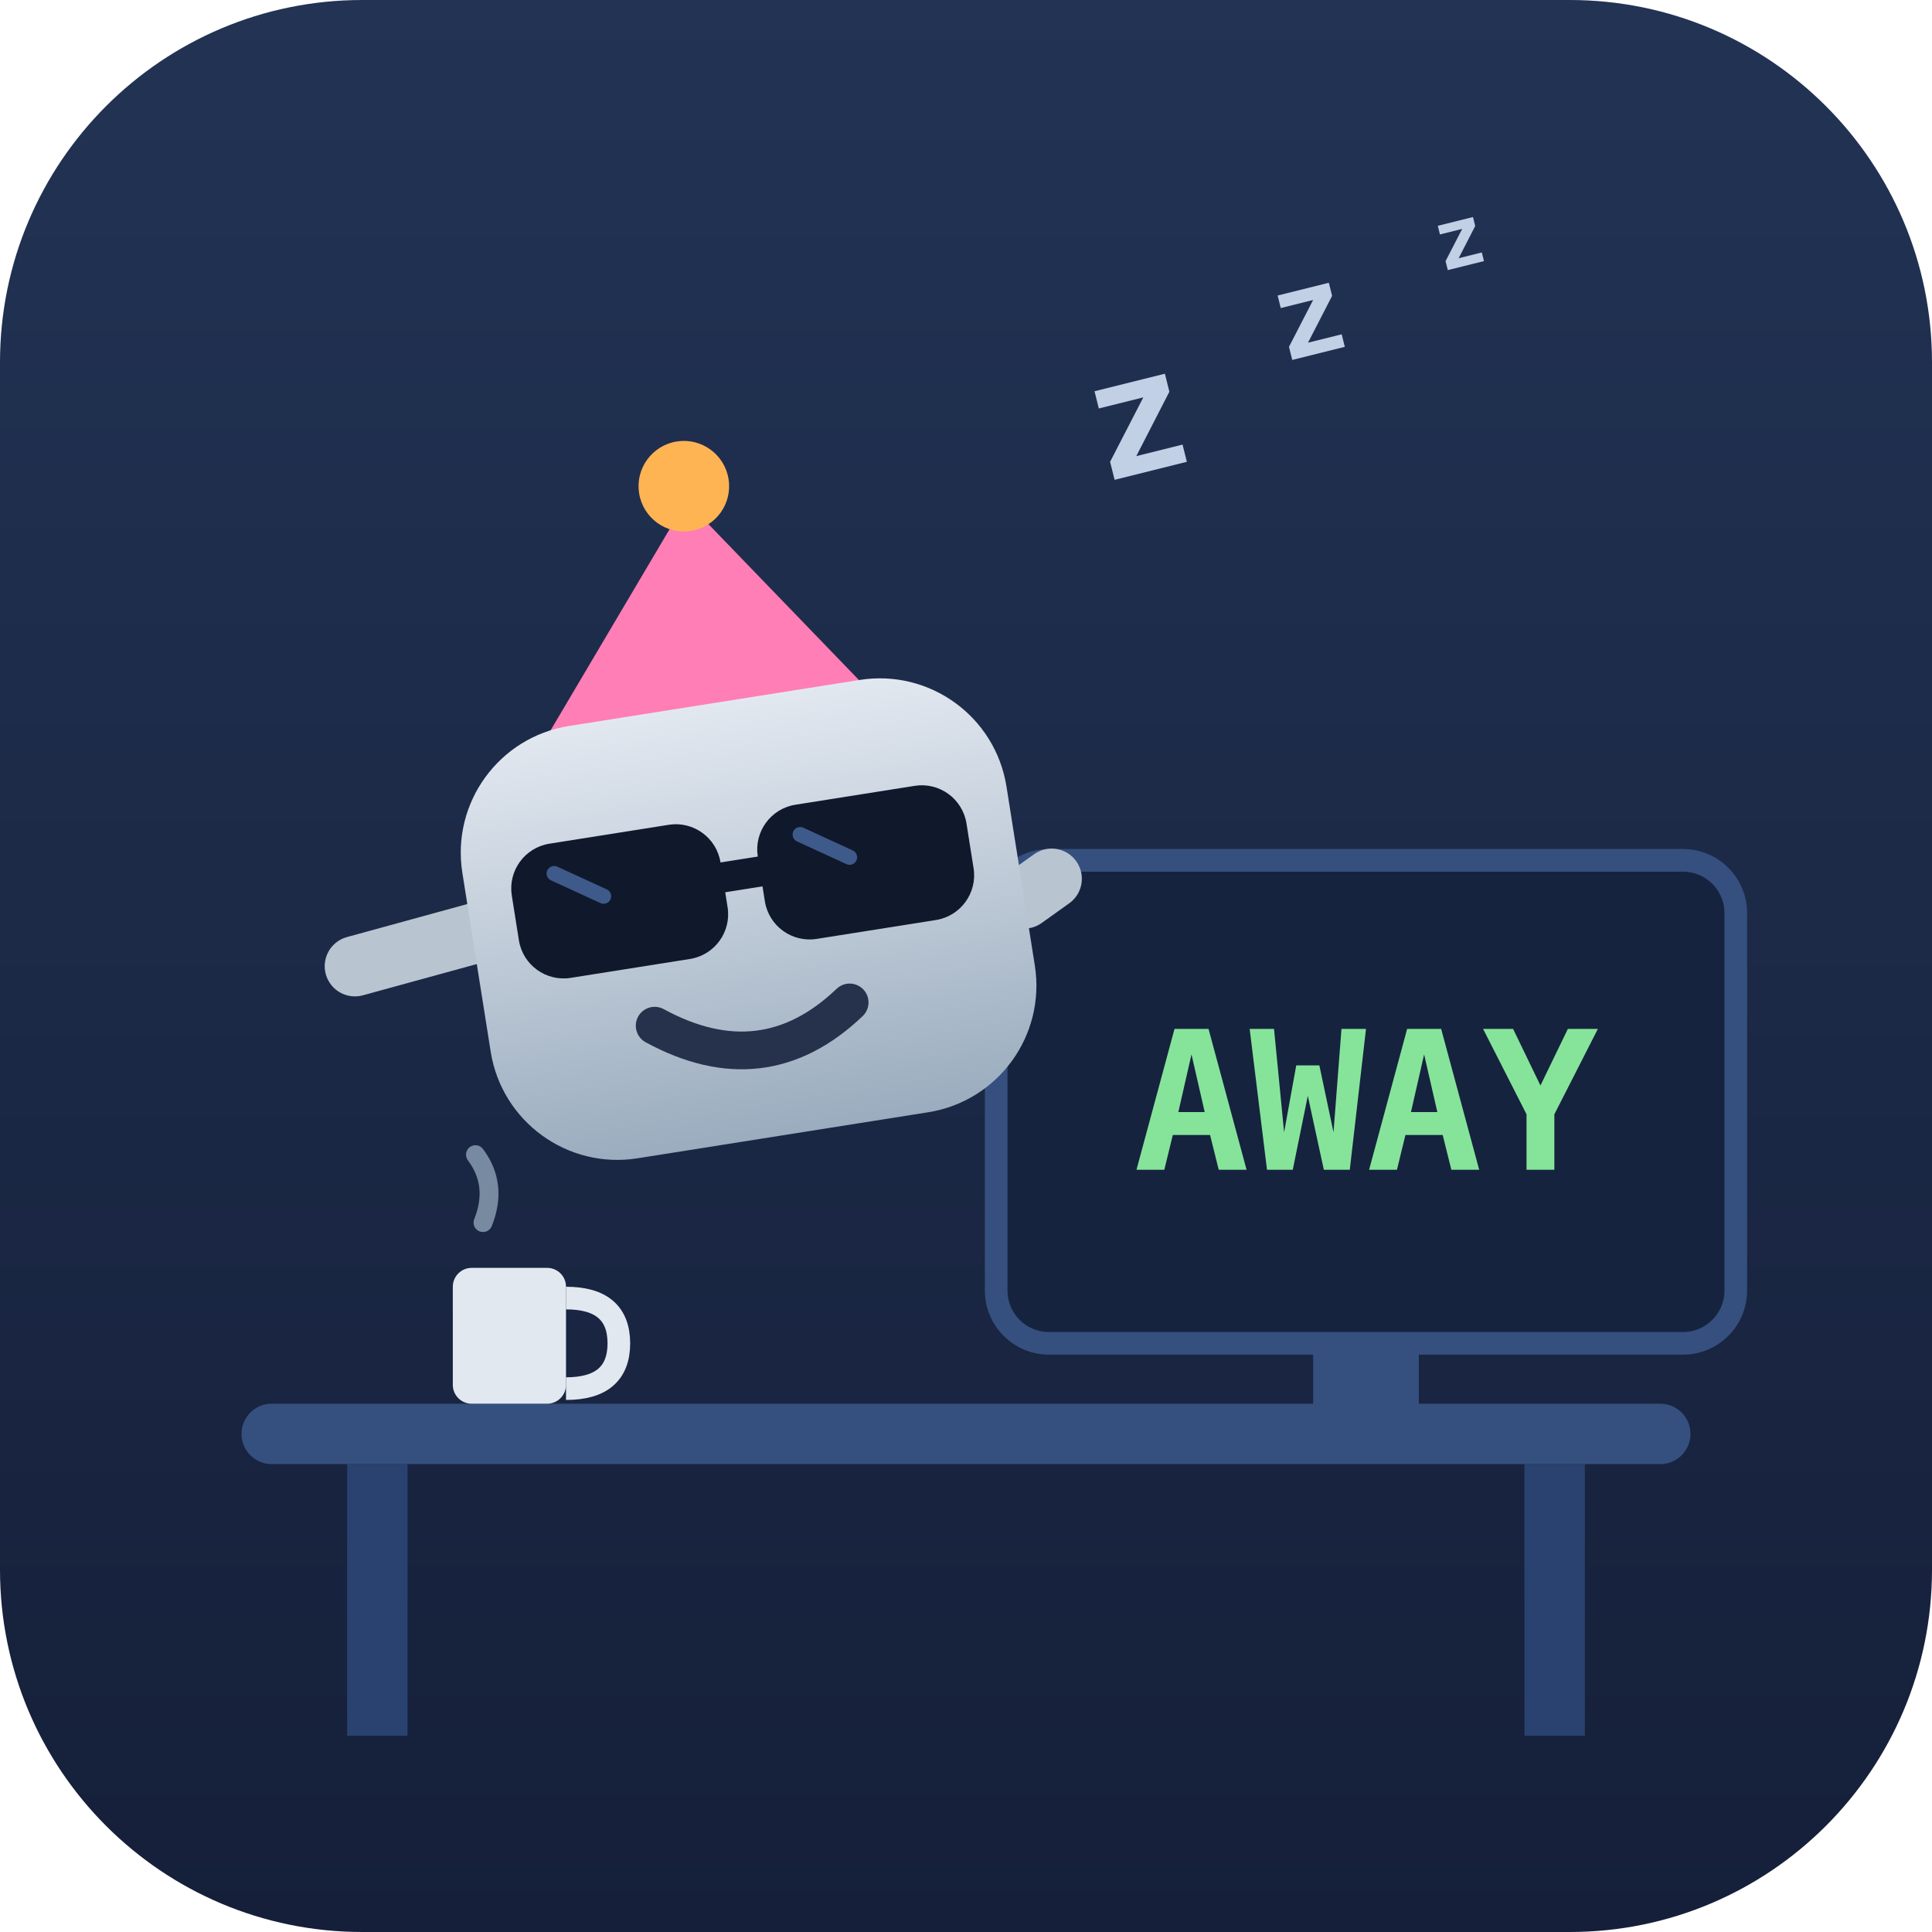
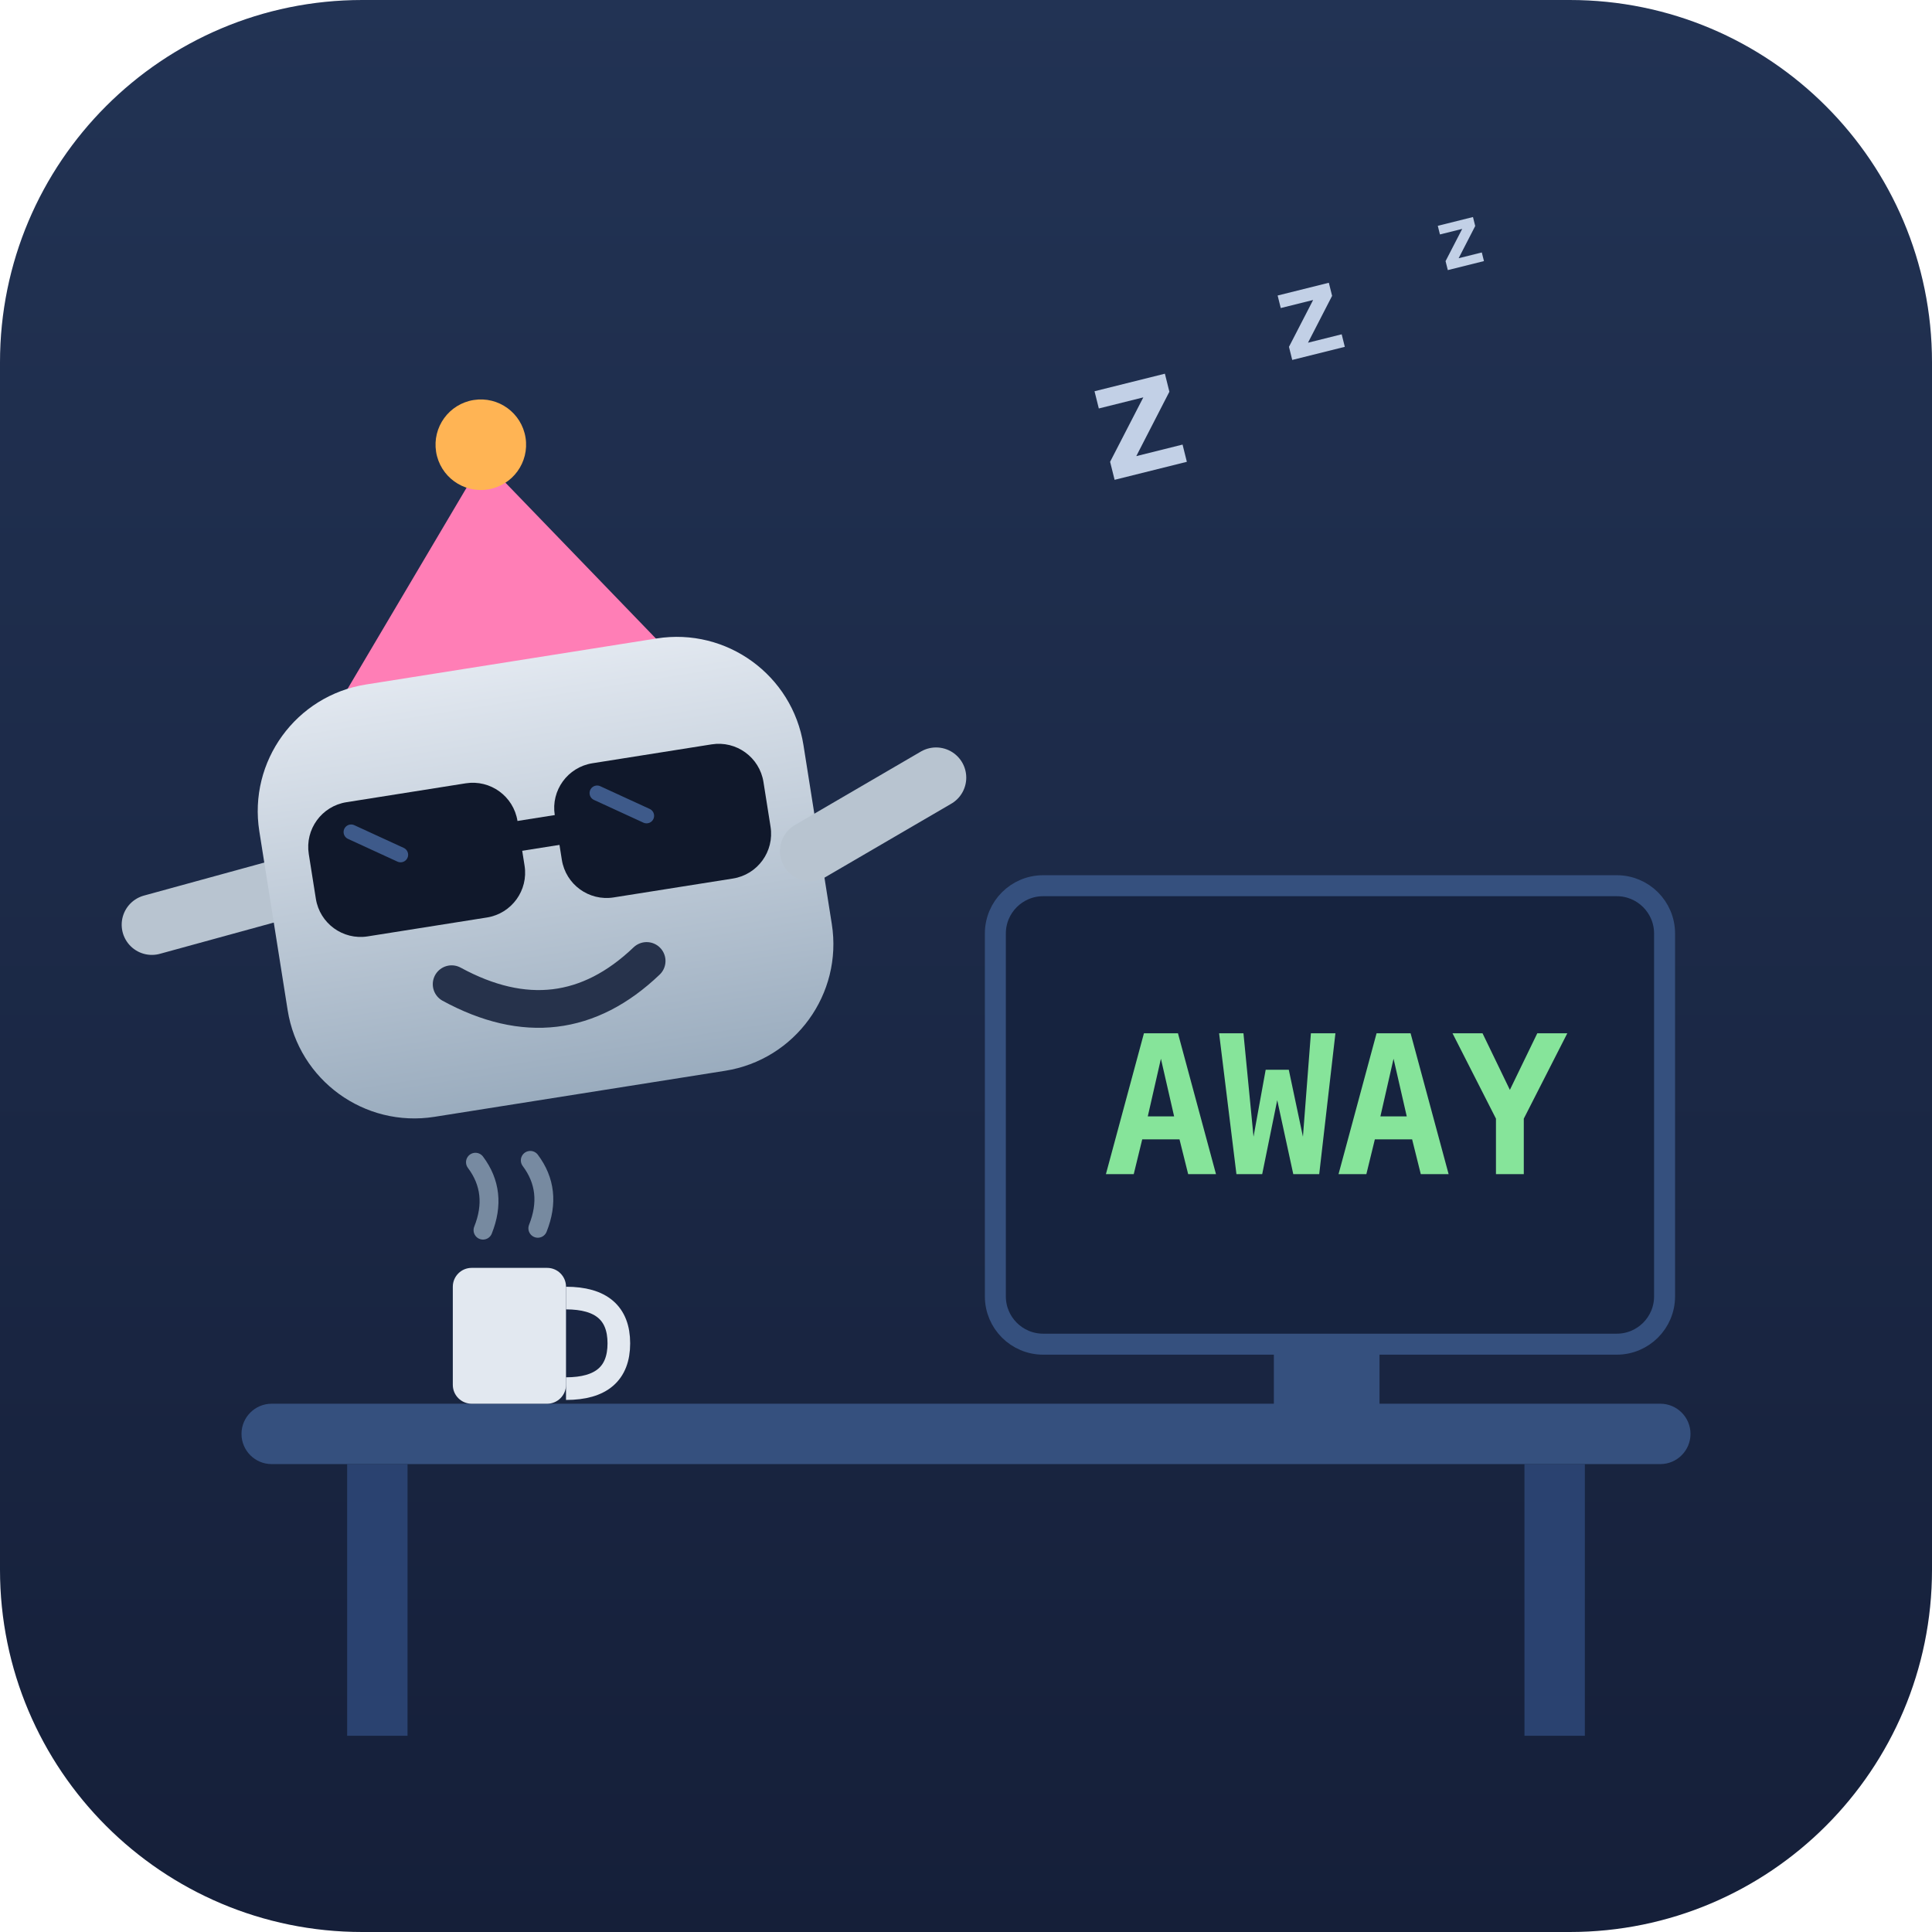
- <svg xmlns="http://www.w3.org/2000/svg" viewBox="0 0 512 512" width="512" height="512">
-   <defs>
+ <svg xmlns="http://www.w3.org/2000/svg" viewBox="0 0 512 512" width="512" height="512" version="1.1" id="svg17">
+   <defs id="defs4">
    <linearGradient id="bgC" x1="0" y1="0" x2="0" y2="1">
-       <stop offset="0" stop-color="#223354" />
-       <stop offset="1" stop-color="#151f39" />
+       <stop offset="0" stop-color="#223354" id="stop1" />
+       <stop offset="1" stop-color="#151f39" id="stop2" />
    </linearGradient>
-     <linearGradient id="botC" x1="0" y1="0" x2="0" y2="1">
-       <stop offset="0" stop-color="#E2E8F0" />
-       <stop offset="1" stop-color="#9AACBE" />
+     <linearGradient id="botC" x1="110.528" y1="208.67" x2="110.528" y2="338.809" gradientTransform="scale(1.121883,0.8913588)" gradientUnits="userSpaceOnUse">
+       <stop offset="0" stop-color="#E2E8F0" id="stop3" />
+       <stop offset="1" stop-color="#9AACBE" id="stop4" />
    </linearGradient>
  </defs>
-   <rect width="512" height="512" rx="96" fill="url(#bgC)" />
-   <rect x="64" y="372" width="384" height="16" rx="8" fill="#35507e" />
-   <rect x="92" y="388" width="16" height="72" fill="#2a4270" />
-   <rect x="404" y="388" width="16" height="72" fill="#2a4270" />
-   <rect x="264" y="228" width="196" height="128" rx="14" fill="#16233f" stroke="#35507e" stroke-width="6" />
-   <rect x="348" y="356" width="28" height="18" fill="#35507e" />
-   <text x="362" y="310" text-anchor="middle" font-family="Consolas, monospace" font-size="51.2" font-weight="bold" fill="#86E49A">AWAY</text>
-   <g transform="rotate(-9 195 235)">
-     <path d="M128 236 L 92 240" stroke="#B8C4D0" stroke-width="16" stroke-linecap="round" />
-     <path d="M270 250 L 278 246" stroke="#B8C4D0" stroke-width="16" stroke-linecap="round" />
-     <polygon points="150,190 198,132 240,192" fill="#FF7EB6" />
-     <circle cx="198" cy="128" r="12" fill="#FFB454" />
-     <rect x="124" y="186" width="146" height="116" rx="34" fill="url(#botC)" />
-     <rect x="136" y="216" width="56" height="36" rx="12" fill="#10182b" />
-     <rect x="202" y="216" width="56" height="36" rx="12" fill="#10182b" />
-     <rect x="190" y="228" width="14" height="8" fill="#10182b" />
-     <path d="M148 224 l12 8 M214 224 l12 8" stroke="#3E5A8A" stroke-width="4" stroke-linecap="round" />
-     <path d="M168 268 q26 20 52 2" stroke="#26324b" stroke-width="10" fill="none" stroke-linecap="round" />
+   <rect width="512" height="512" rx="96" fill="url(#bgC)" id="rect4" />
+   <rect x="64" y="372" width="384" height="16" rx="8" fill="#35507e" id="rect5" />
+   <rect x="92" y="388" width="16" height="72" fill="#2a4270" id="rect6" />
+   <rect x="404" y="388" width="16" height="72" fill="#2a4270" id="rect7" />
+   <g id="g17">
+     <rect x="263.78" y="234.723" width="177.348" height="121.497" rx="12.668" fill="#16233f" stroke="#35507e" stroke-width="5.561" id="rect8" />
+     <rect x="337.586" y="356.579" width="28" height="18" fill="#35507e" id="rect9" />
+     <text x="353.901" y="311.157" text-anchor="middle" font-family="Consolas, monospace" font-size="51.2px" font-weight="bold" fill="#86e49a" id="text9">AWAY</text>
  </g>
-   <g fill="#C2D0E6" font-family="Consolas, monospace" font-weight="bold">
-     <text x="292" y="128" font-size="44" transform="rotate(-14 292 128)">z</text>
-     <text x="340" y="96" font-size="32" transform="rotate(-14 340 96)">z</text>
-     <text x="382" y="72" font-size="22" transform="rotate(-14 382 72)">z</text>
+   <g transform="rotate(-9,98.26443,571.3224)" id="g14" style="display:inline">
+     <path d="m 128,236 -36,4" stroke="#b8c4d0" stroke-width="16" stroke-linecap="round" id="path9" />
+     <polygon points="198,132 240,192 150,190 " fill="#ff7eb6" id="polygon10" />
+     <circle cx="198" cy="128" r="12" fill="#ffb454" id="circle10" />
+     <rect x="124" y="186" width="146" height="116" rx="34" fill="url(#botC)" id="rect10" style="fill:url(#botC)" />
+     <rect x="136" y="216" width="56" height="36" rx="12" fill="#10182b" id="rect11" />
+     <rect x="202" y="216" width="56" height="36" rx="12" fill="#10182b" id="rect12" />
+     <rect x="190" y="228" width="14" height="8" fill="#10182b" id="rect13" />
+     <path d="m 148,224 12,8 m 54,-8 12,8" stroke="#3e5a8a" stroke-width="4" stroke-linecap="round" id="path13" />
+     <path d="m 168,268 q 26,20 52,2" stroke="#26324b" stroke-width="10" fill="none" stroke-linecap="round" id="path14" />
+     <path d="m 268.505,236.533 33.367,-19.459" stroke="#b8c4d0" stroke-width="16" stroke-linecap="round" id="path10" transform="rotate(9,195,235)" />
  </g>
-   <rect x="120" y="336" width="30" height="36" rx="5" fill="#E2E8F0" />
-   <path d="M150 344 q14 0 14 12 q0 12 -14 12" stroke="#E2E8F0" stroke-width="6" fill="none" />
-   <path d="M128 324 q4 -10 -2 -18" stroke="#8fa3b8" stroke-width="5" fill="none" stroke-linecap="round" opacity="0.8" />
+   <g fill="#C2D0E6" font-family="Consolas, monospace" font-weight="bold" id="g16">
+     <text x="292" y="128" font-size="44" transform="rotate(-14 292 128)" id="text14">z</text>
+     <text x="340" y="96" font-size="32" transform="rotate(-14 340 96)" id="text15">z</text>
+     <text x="382" y="72" font-size="22" transform="rotate(-14 382 72)" id="text16">z</text>
+   </g>
+   <rect x="120" y="336" width="30" height="36" rx="5" fill="#E2E8F0" id="rect16" />
+   <path d="M150 344 q14 0 14 12 q0 12 -14 12" stroke="#E2E8F0" stroke-width="6" fill="none" id="path16" />
+   <path d="m 128,326 q 4,-10 -2,-18" stroke="#8fa3b8" stroke-width="5" fill="none" stroke-linecap="round" opacity="0.8" id="path17" />
+   <path d="m 142.529,325.51 q 4,-10 -2,-18" stroke="#8fa3b8" stroke-width="5" fill="none" stroke-linecap="round" opacity="0.8" id="path17-8" />
</svg>
